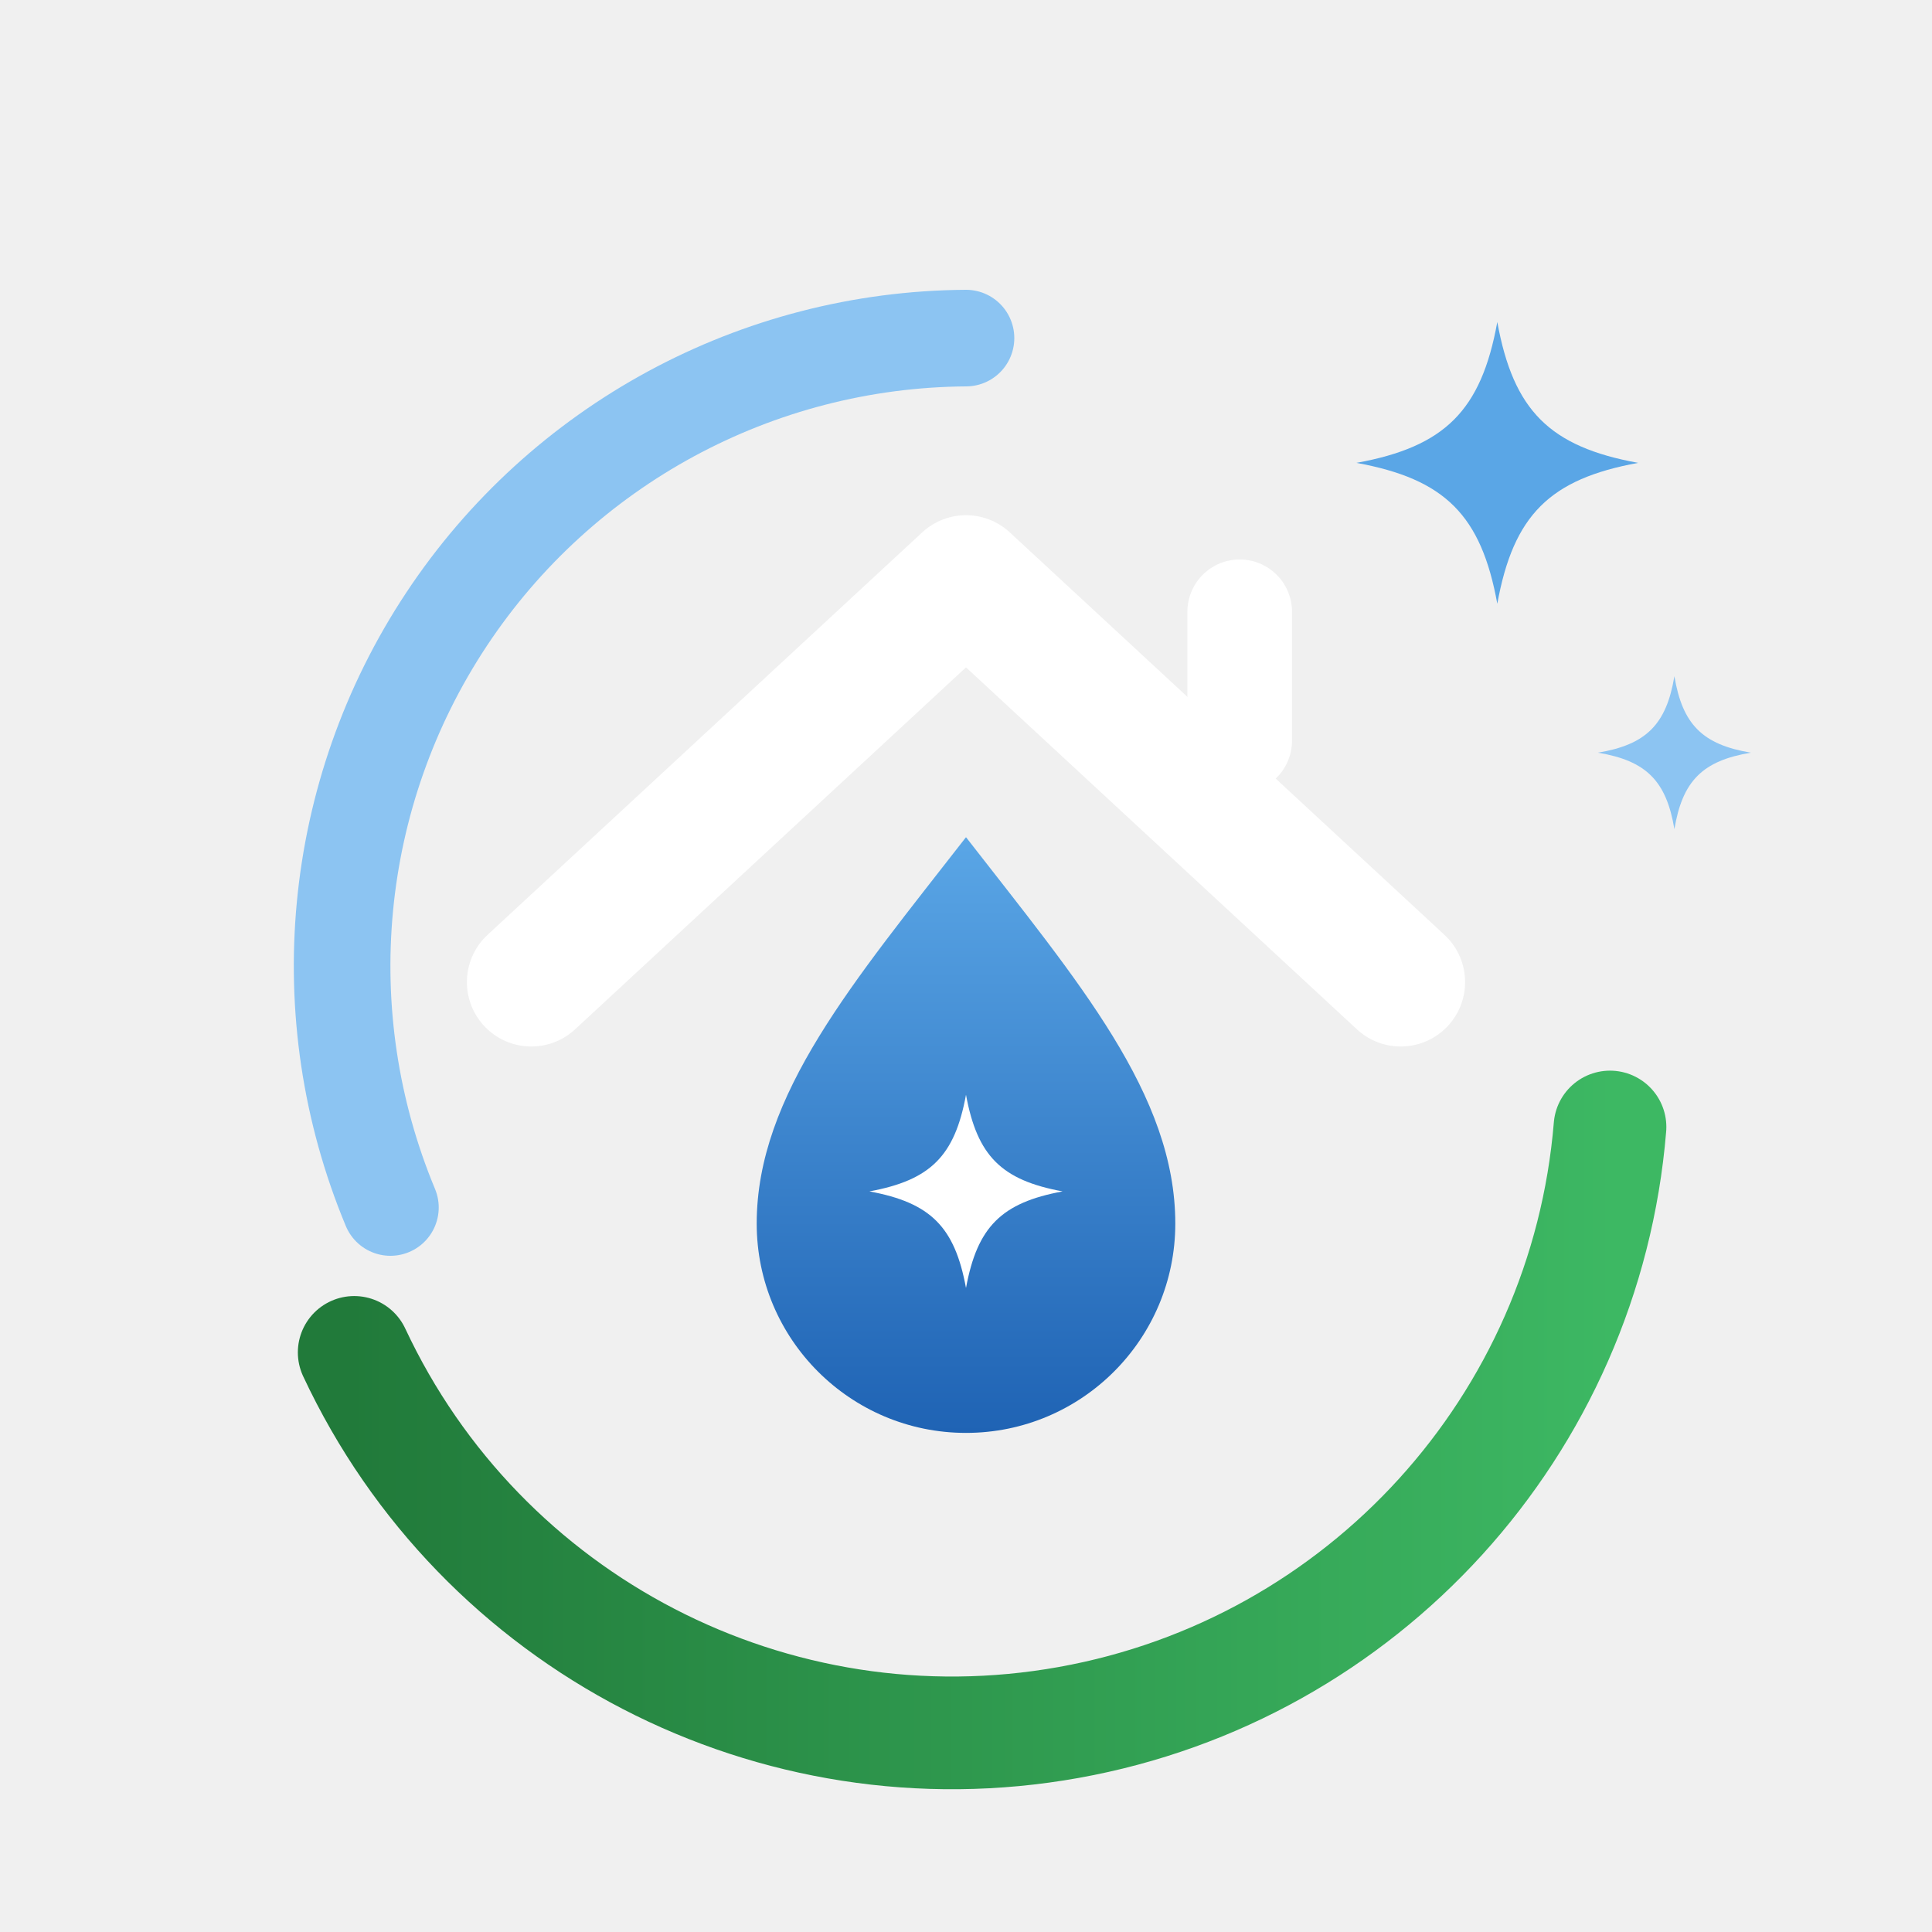
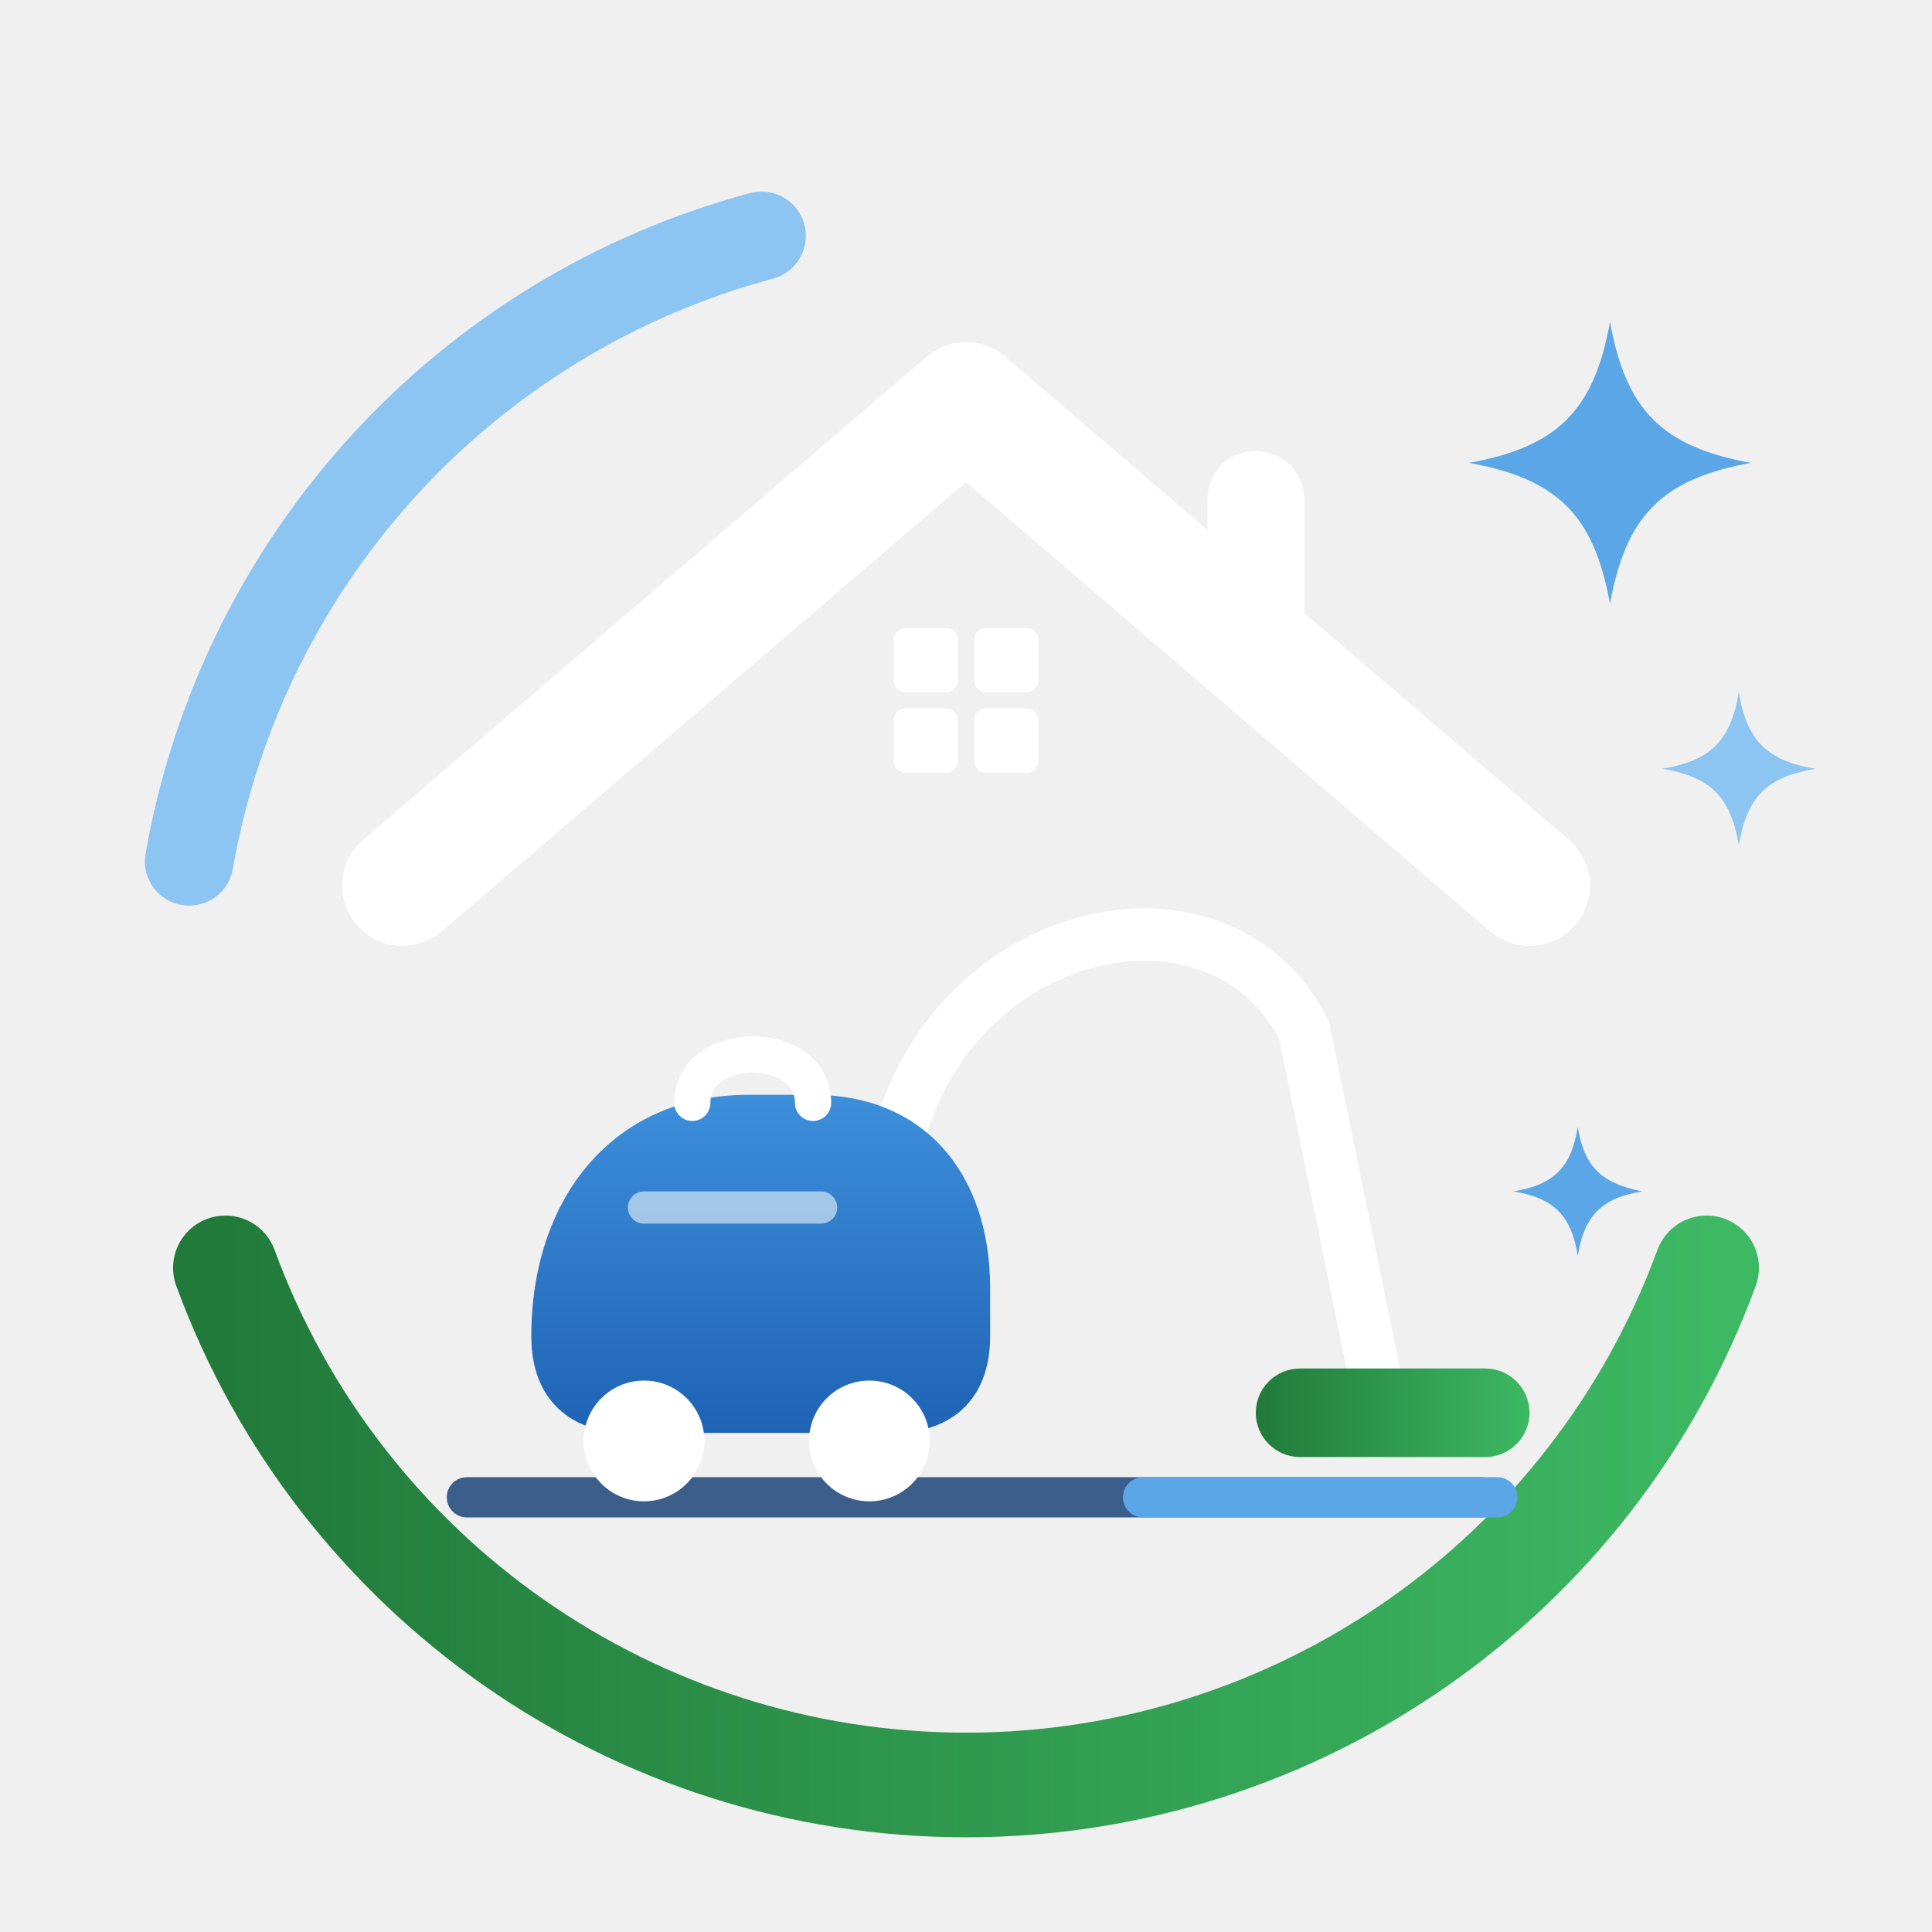
<svg xmlns="http://www.w3.org/2000/svg" viewBox="0 0 240 240" role="img" aria-label="Territory Spotless Cleaning Services">
  <defs>
-     <linearGradient id="tsDrop" x1="0" y1="0" x2="0" y2="1">
-       <stop offset="0" stop-color="#5AA6E6" />
+     <linearGradient id="tsBody" x1="0" y1="0" x2="0" y2="1">
+       <stop offset="0" stop-color="#3D8FDB" />
      <stop offset="1" stop-color="#1F63B4" />
    </linearGradient>
    <linearGradient id="tsLeaf" x1="0" y1="0" x2="1" y2="0">
      <stop offset="0" stop-color="#217A3A" />
      <stop offset="1" stop-color="#3DB863" />
    </linearGradient>
  </defs>
-   <path class="ring-a" d="M48.5 150A78 78 0 0 1 120 42" fill="none" stroke="#8CC4F2" stroke-width="12" stroke-linecap="round" />
-   <path class="ring-b" d="M200 140A82 82 0 0 1 44 168" fill="none" stroke="url(#tsLeaf)" stroke-width="14" stroke-linecap="round" />
-   <path class="roof" d="M66 122 120 72l54 50" fill="none" stroke="#FFFFFF" stroke-width="16" stroke-linecap="round" stroke-linejoin="round" />
-   <path class="chimney" d="M154 76v16" fill="none" stroke="#FFFFFF" stroke-width="13" stroke-linecap="round" />
-   <path class="drop" d="M120 104c14 18 26 32 26 48a26 26 0 0 1-52 0c0-16 12-30 26-48Z" fill="url(#tsDrop)" />
-   <path class="shine" d="M120 136c1.4 7.6 4.4 10.6 12 12-7.6 1.4-10.6 4.4-12 12-1.4-7.6-4.4-10.6-12-12 7.6-1.4 10.6-4.4 12-12Z" fill="#fff" />
-   <path class="spark" d="M186 40c2 11 6.5 15.5 17.5 17.5-11 2-15.5 6.5-17.5 17.5-2-11-6.5-15.5-17.5-17.5 11-2 15.5-6.5 17.5-17.5Z" fill="#5AA6E6" />
-   <path class="spark2" d="M208 84c1 6 3.5 8.5 9.5 9.5-6 1-8.5 3.5-9.5 9.5-1-6-3.5-8.5-9.5-9.5 6-1 8.5-3.5 9.5-9.5Z" fill="#8CC4F2" />
+   <path class="ring-a" d="M23.5 107A98 98 0 0 1 94.6 29.3" fill="none" stroke="#8CC4F2" stroke-width="11" stroke-linecap="round" />
+   <path class="ring-b" d="M212 157.5A98 98 0 0 1 28 157.5" fill="none" stroke="url(#tsLeaf)" stroke-width="13" stroke-linecap="round" />
+   <path class="roof" d="M50 110 120 50l70 60" fill="none" stroke="#FFFFFF" stroke-width="15" stroke-linecap="round" stroke-linejoin="round" />
+   <path class="chimney" d="M156 62v20" stroke="#FFFFFF" stroke-width="12" stroke-linecap="round" />
+   <g class="window" fill="#FFFFFF">
+     <rect x="111" y="78" width="8" height="8" rx="1.5" />
+     <rect x="121" y="78" width="8" height="8" rx="1.5" />
+     <rect x="111" y="88" width="8" height="8" rx="1.5" />
+     <rect x="121" y="88" width="8" height="8" rx="1.5" />
+   </g>
+   <path class="floor" d="M58 186h126" stroke="#3B5F8A" stroke-width="5" stroke-linecap="round" />
+   <path class="shine-floor" d="M142 186h44" stroke="#5AA6E6" stroke-width="5" stroke-linecap="round" />
+   <g class="vacuum">
+     <path d="M112 140c8-26 40-32 50-12" fill="none" stroke="#FFFFFF" stroke-width="6.5" stroke-linecap="round" />
+     <path d="M162 128l9 44" stroke="#FFFFFF" stroke-width="6.5" stroke-linecap="round" />
+     <rect x="156" y="170" width="34" height="11" rx="5.5" fill="url(#tsLeaf)" />
+     <path d="M66 166c0-17 10-30 27-30h8c14 0 22 10 22 24v6c0 8-5 12-12 12H78c-7 0-12-4-12-12Z" fill="url(#tsBody)" />
+     <path d="M86 137c0-8 15-8 15 0" fill="none" stroke="#FFFFFF" stroke-width="4.5" stroke-linecap="round" />
+     <path d="M80 150h22" stroke="#fff" stroke-width="4" stroke-linecap="round" opacity=".55" />
+     <circle cx="80" cy="179" r="7.5" fill="#FFFFFF" />
+     <circle cx="80" cy="179" r="2.6" fill="#fff" />
+     <circle cx="108" cy="179" r="7.5" fill="#FFFFFF" />
+     <circle cx="108" cy="179" r="2.6" fill="#fff" />
+   </g>
+   <path class="spark" d="M200 40c2 11 6.5 15.5 17.5 17.5-11 2-15.5 6.5-17.5 17.5-2-11-6.5-15.5-17.5-17.5 11-2 15.5-6.5 17.5-17.5Z" fill="#5AA6E6" />
+   <path class="spark2" d="M216 86c1 6 3.5 8.5 9.5 9.5-6 1-8.5 3.5-9.5 9.5-1-6-3.5-8.5-9.5-9.5 6-1 8.5-3.5 9.5-9.5Z" fill="#8CC4F2" />
+   <path class="spark3" d="M196 140c.8 5 3 7 8 8-5 .8-7.2 3-8 8-.8-5-3-7.2-8-8 5-.8 7.2-3 8-8Z" fill="#5AA6E6" />
</svg>
